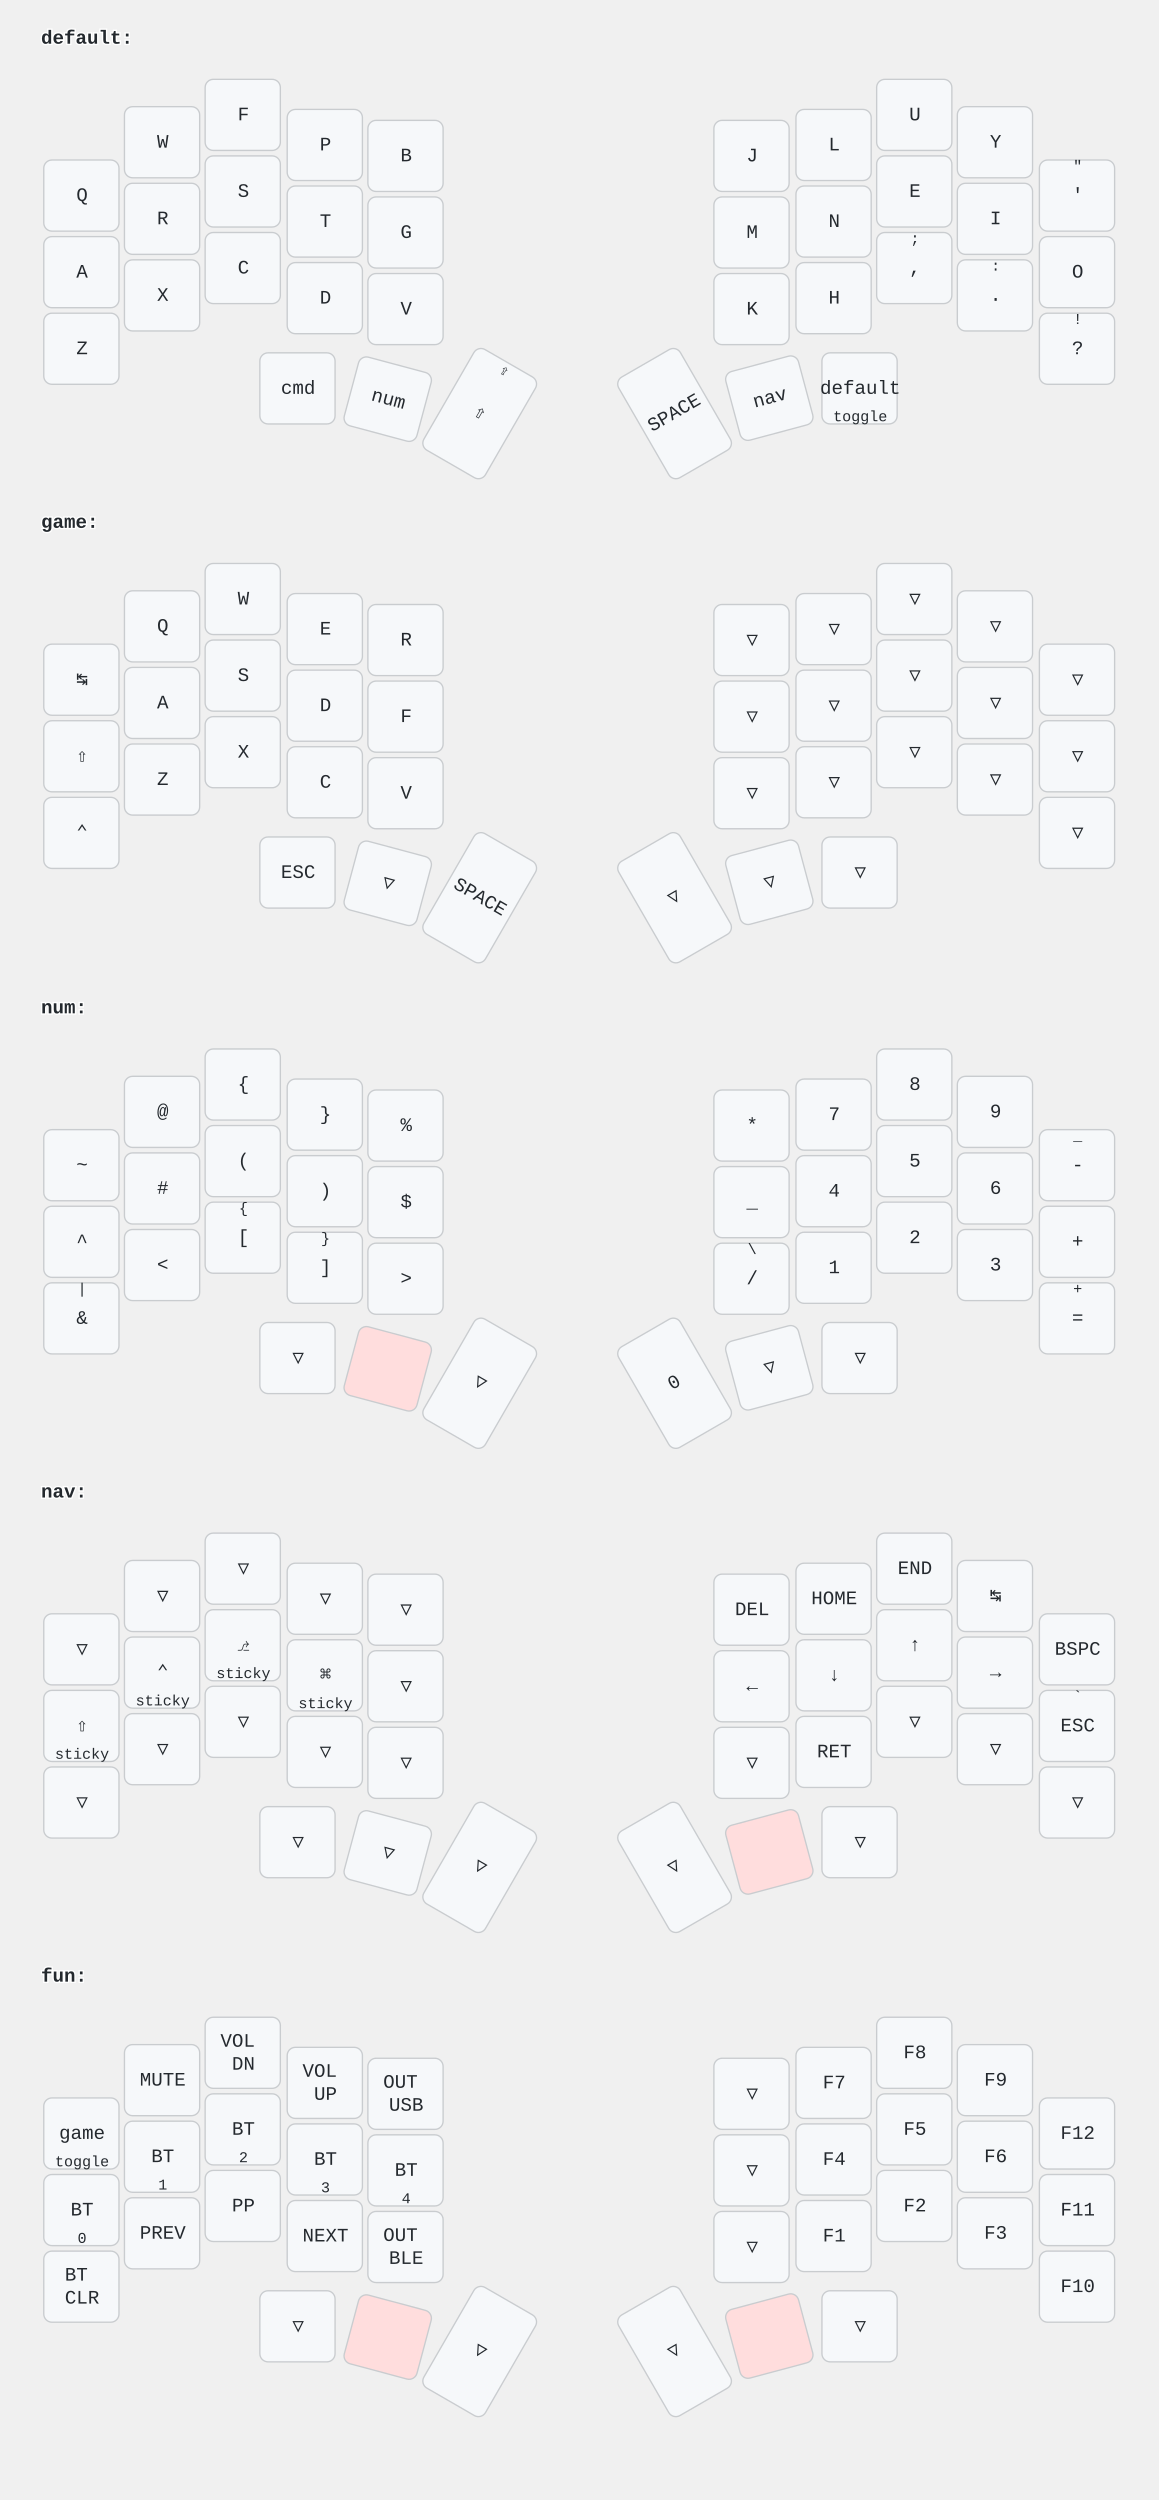
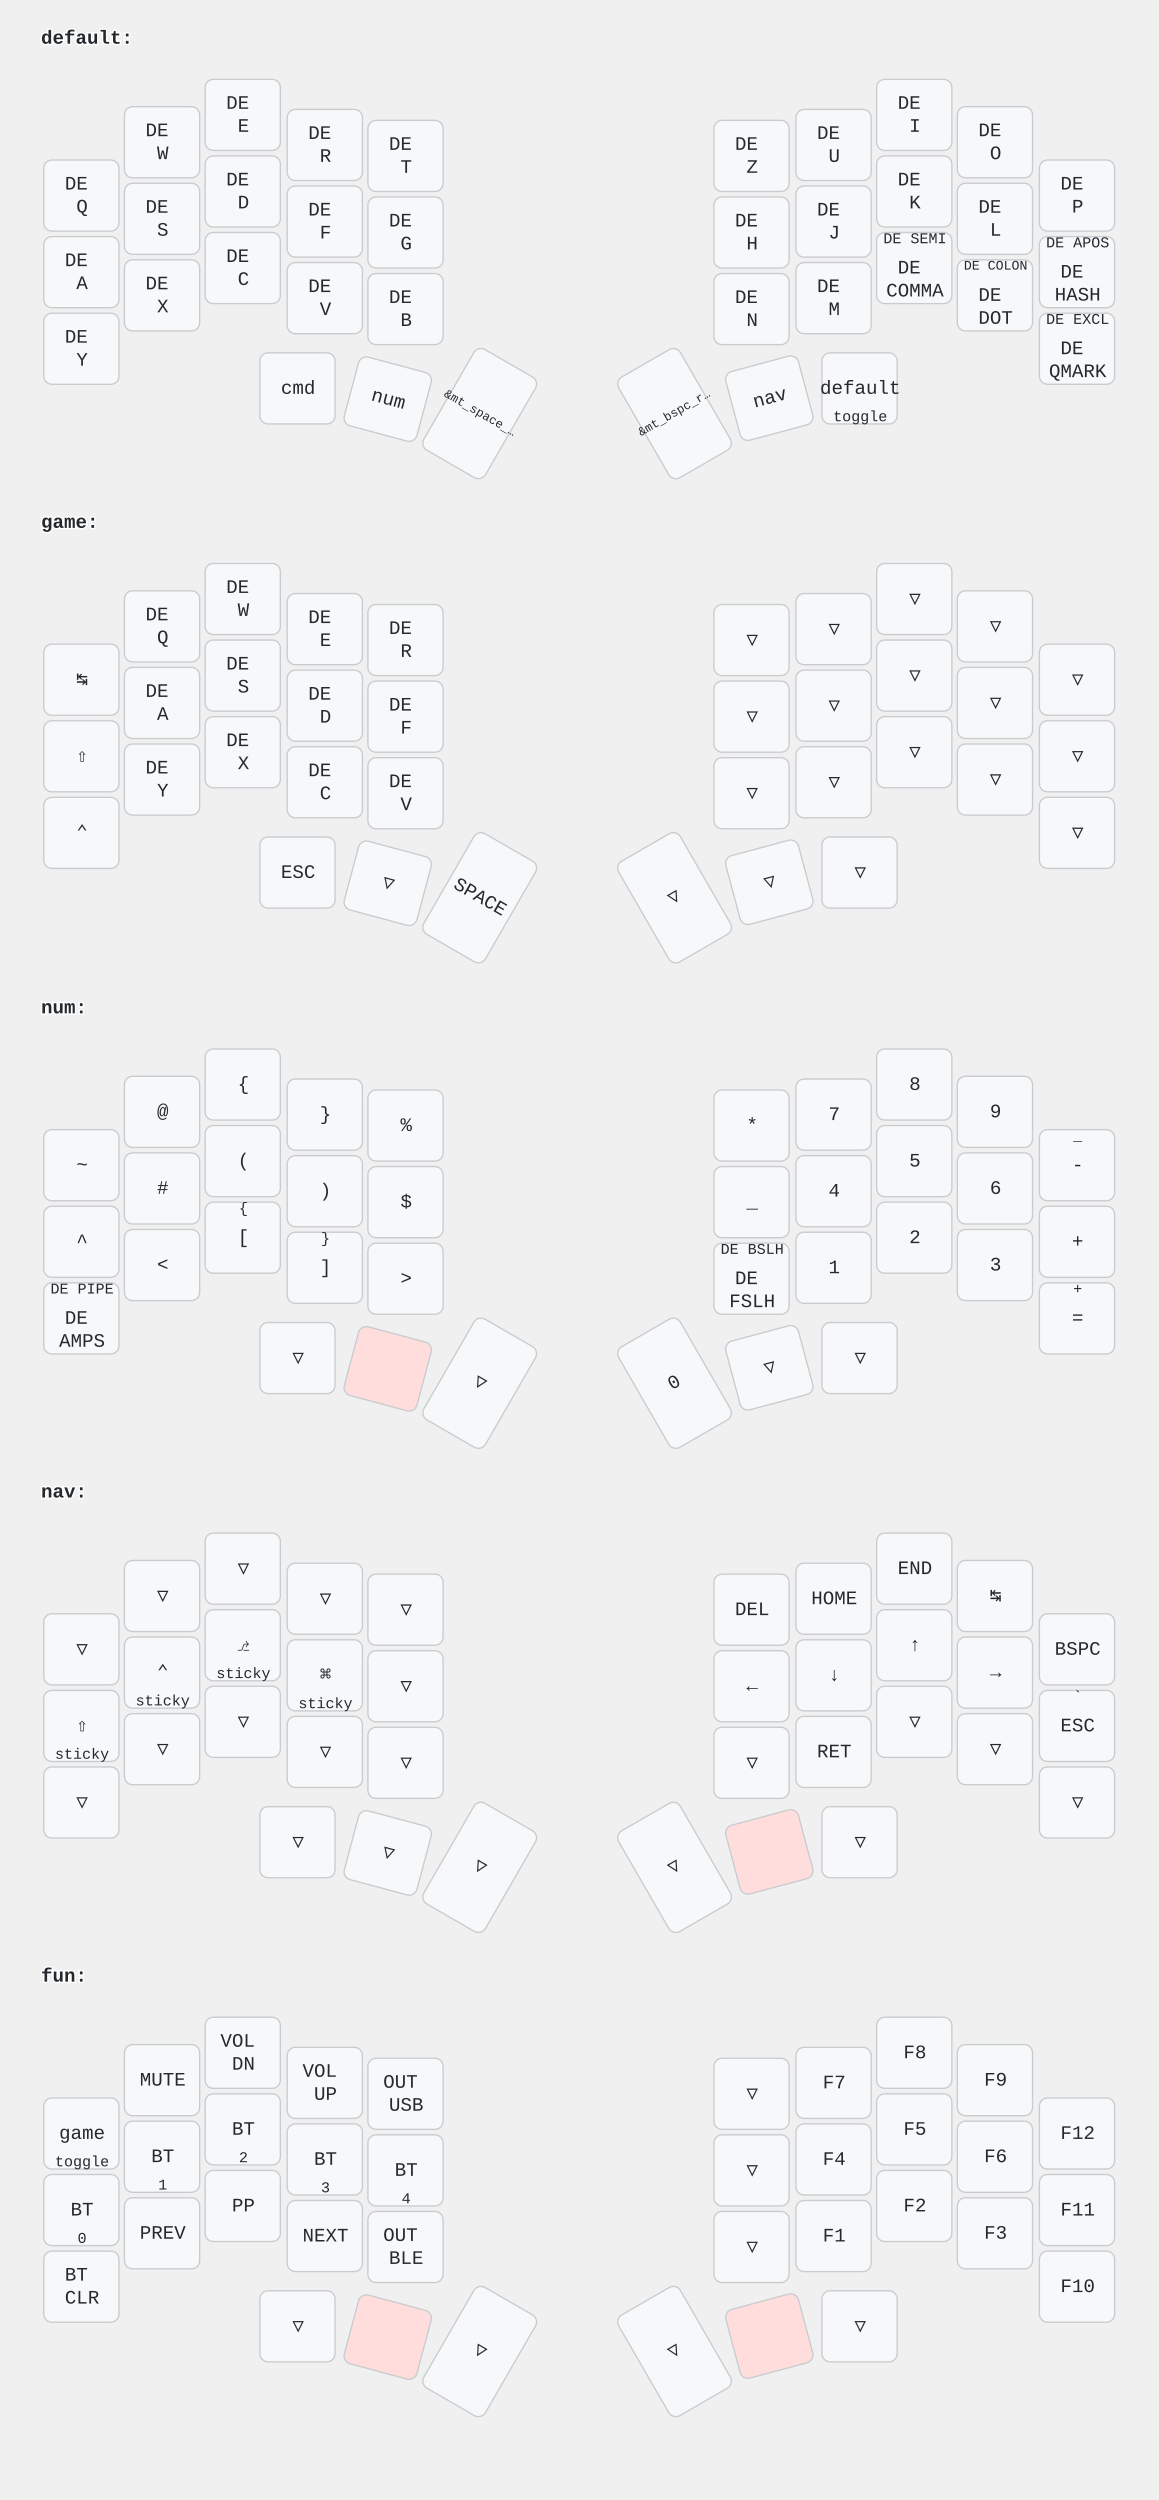
<svg xmlns="http://www.w3.org/2000/svg" width="847" height="1828" viewBox="0 0 847 1828" class="keymap">
  <style>/* font and background color specifications */
svg {
    font-family: SFMono-Regular,Consolas,Liberation Mono,Menlo,monospace;
    font-size: 14px;
    font-kerning: normal;
    text-rendering: optimizeLegibility;
    fill: #24292e;
}

/* default key styling */
rect {
    fill: #f6f8fa;
    stroke: #c9cccf;
    stroke-width: 1;
}

/* color accent for combo boxes */
rect.combo {
    fill: #cdf;
}

/* color accent for held keys */
rect.held, rect.combo.held {
    fill: #fdd;
}

/* color accent for ghost (optional) keys */
rect.ghost, rect.combo.ghost {
    fill: #ddd;
}

text {
    text-anchor: middle;
    dominant-baseline: middle;
}

/* styling for layer labels */
text.label {
    font-weight: bold;
    text-anchor: start;
    stroke: white;
    stroke-width: 2;
    paint-order: stroke;
}

/* styling for combo tap, and key hold/shifted label text */
text.combo, text.hold, text.shifted {
    font-size: 11px;
}

text.hold {
    text-anchor: middle;
    dominant-baseline: auto;
}

text.shifted {
    text-anchor: middle;
    dominant-baseline: hanging;
}

/* styling for hold/shifted label text in combo box */
text.combo.hold, text.combo.shifted {
    font-size: 8px;
}

/* styling for combo dendrons */
path {
    stroke-width: 1;
    stroke: gray;
    fill: none;
}
</style>
  <g transform="translate(30, 0)" class="layer-default">
    <text x="0" y="28" class="label" id="default">default:</text>
    <g transform="translate(0, 56)">
      <g transform="translate(30, 87)" class="key keypos-0">
        <rect rx="6" ry="6" x="-28" y="-26" width="55" height="52" class="key" />
-         <text x="0" y="0" class="key tap">Q</text>
+         <text x="0" y="0" class="key tap">
+           <tspan x="0" dy="-0.6em">DE</tspan>
+           <tspan x="0" dy="1.2em">Q</tspan>
+         </text>
      </g>
      <g transform="translate(89, 48)" class="key keypos-1">
        <rect rx="6" ry="6" x="-28" y="-26" width="55" height="52" class="key" />
-         <text x="0" y="0" class="key tap">W</text>
+         <text x="0" y="0" class="key tap">
+           <tspan x="0" dy="-0.6em">DE</tspan>
+           <tspan x="0" dy="1.2em">W</tspan>
+         </text>
      </g>
      <g transform="translate(148, 28)" class="key keypos-2">
        <rect rx="6" ry="6" x="-28" y="-26" width="55" height="52" class="key" />
-         <text x="0" y="0" class="key tap">F</text>
+         <text x="0" y="0" class="key tap">
+           <tspan x="0" dy="-0.6em">DE</tspan>
+           <tspan x="0" dy="1.2em">E</tspan>
+         </text>
      </g>
      <g transform="translate(208, 50)" class="key keypos-3">
        <rect rx="6" ry="6" x="-28" y="-26" width="55" height="52" class="key" />
-         <text x="0" y="0" class="key tap">P</text>
+         <text x="0" y="0" class="key tap">
+           <tspan x="0" dy="-0.6em">DE</tspan>
+           <tspan x="0" dy="1.2em">R</tspan>
+         </text>
      </g>
      <g transform="translate(267, 58)" class="key keypos-4">
        <rect rx="6" ry="6" x="-28" y="-26" width="55" height="52" class="key" />
-         <text x="0" y="0" class="key tap">B</text>
+         <text x="0" y="0" class="key tap">
+           <tspan x="0" dy="-0.6em">DE</tspan>
+           <tspan x="0" dy="1.2em">T</tspan>
+         </text>
      </g>
      <g transform="translate(520, 58)" class="key keypos-5">
        <rect rx="6" ry="6" x="-28" y="-26" width="55" height="52" class="key" />
-         <text x="0" y="0" class="key tap">J</text>
+         <text x="0" y="0" class="key tap">
+           <tspan x="0" dy="-0.6em">DE</tspan>
+           <tspan x="0" dy="1.2em">Z</tspan>
+         </text>
      </g>
      <g transform="translate(580, 50)" class="key keypos-6">
        <rect rx="6" ry="6" x="-28" y="-26" width="55" height="52" class="key" />
-         <text x="0" y="0" class="key tap">L</text>
+         <text x="0" y="0" class="key tap">
+           <tspan x="0" dy="-0.6em">DE</tspan>
+           <tspan x="0" dy="1.2em">U</tspan>
+         </text>
      </g>
      <g transform="translate(639, 28)" class="key keypos-7">
        <rect rx="6" ry="6" x="-28" y="-26" width="55" height="52" class="key" />
-         <text x="0" y="0" class="key tap">U</text>
+         <text x="0" y="0" class="key tap">
+           <tspan x="0" dy="-0.6em">DE</tspan>
+           <tspan x="0" dy="1.2em">I</tspan>
+         </text>
      </g>
      <g transform="translate(698, 48)" class="key keypos-8">
        <rect rx="6" ry="6" x="-28" y="-26" width="55" height="52" class="key" />
-         <text x="0" y="0" class="key tap">Y</text>
+         <text x="0" y="0" class="key tap">
+           <tspan x="0" dy="-0.6em">DE</tspan>
+           <tspan x="0" dy="1.2em">O</tspan>
+         </text>
      </g>
      <g transform="translate(758, 87)" class="key keypos-9">
        <rect rx="6" ry="6" x="-28" y="-26" width="55" height="52" class="key" />
-         <text x="0" y="0" class="key tap">'</text>
-         <text x="0" y="-24" class="key shifted">"</text>
+         <text x="0" y="0" class="key tap">
+           <tspan x="0" dy="-0.6em">DE</tspan>
+           <tspan x="0" dy="1.2em">P</tspan>
+         </text>
      </g>
      <g transform="translate(30, 143)" class="key keypos-10">
        <rect rx="6" ry="6" x="-28" y="-26" width="55" height="52" class="key" />
-         <text x="0" y="0" class="key tap">A</text>
+         <text x="0" y="0" class="key tap">
+           <tspan x="0" dy="-0.6em">DE</tspan>
+           <tspan x="0" dy="1.2em">A</tspan>
+         </text>
      </g>
      <g transform="translate(89, 104)" class="key keypos-11">
        <rect rx="6" ry="6" x="-28" y="-26" width="55" height="52" class="key" />
-         <text x="0" y="0" class="key tap">R</text>
+         <text x="0" y="0" class="key tap">
+           <tspan x="0" dy="-0.6em">DE</tspan>
+           <tspan x="0" dy="1.2em">S</tspan>
+         </text>
      </g>
      <g transform="translate(148, 84)" class="key keypos-12">
        <rect rx="6" ry="6" x="-28" y="-26" width="55" height="52" class="key" />
-         <text x="0" y="0" class="key tap">S</text>
+         <text x="0" y="0" class="key tap">
+           <tspan x="0" dy="-0.6em">DE</tspan>
+           <tspan x="0" dy="1.2em">D</tspan>
+         </text>
      </g>
      <g transform="translate(208, 106)" class="key keypos-13">
        <rect rx="6" ry="6" x="-28" y="-26" width="55" height="52" class="key" />
-         <text x="0" y="0" class="key tap">T</text>
+         <text x="0" y="0" class="key tap">
+           <tspan x="0" dy="-0.6em">DE</tspan>
+           <tspan x="0" dy="1.2em">F</tspan>
+         </text>
      </g>
      <g transform="translate(267, 114)" class="key keypos-14">
        <rect rx="6" ry="6" x="-28" y="-26" width="55" height="52" class="key" />
-         <text x="0" y="0" class="key tap">G</text>
+         <text x="0" y="0" class="key tap">
+           <tspan x="0" dy="-0.6em">DE</tspan>
+           <tspan x="0" dy="1.2em">G</tspan>
+         </text>
      </g>
      <g transform="translate(520, 114)" class="key keypos-15">
        <rect rx="6" ry="6" x="-28" y="-26" width="55" height="52" class="key" />
-         <text x="0" y="0" class="key tap">M</text>
+         <text x="0" y="0" class="key tap">
+           <tspan x="0" dy="-0.6em">DE</tspan>
+           <tspan x="0" dy="1.2em">H</tspan>
+         </text>
      </g>
      <g transform="translate(580, 106)" class="key keypos-16">
        <rect rx="6" ry="6" x="-28" y="-26" width="55" height="52" class="key" />
-         <text x="0" y="0" class="key tap">N</text>
+         <text x="0" y="0" class="key tap">
+           <tspan x="0" dy="-0.6em">DE</tspan>
+           <tspan x="0" dy="1.2em">J</tspan>
+         </text>
      </g>
      <g transform="translate(639, 84)" class="key keypos-17">
        <rect rx="6" ry="6" x="-28" y="-26" width="55" height="52" class="key" />
-         <text x="0" y="0" class="key tap">E</text>
+         <text x="0" y="0" class="key tap">
+           <tspan x="0" dy="-0.6em">DE</tspan>
+           <tspan x="0" dy="1.2em">K</tspan>
+         </text>
      </g>
      <g transform="translate(698, 104)" class="key keypos-18">
        <rect rx="6" ry="6" x="-28" y="-26" width="55" height="52" class="key" />
-         <text x="0" y="0" class="key tap">I</text>
+         <text x="0" y="0" class="key tap">
+           <tspan x="0" dy="-0.6em">DE</tspan>
+           <tspan x="0" dy="1.2em">L</tspan>
+         </text>
      </g>
      <g transform="translate(758, 143)" class="key keypos-19">
        <rect rx="6" ry="6" x="-28" y="-26" width="55" height="52" class="key" />
-         <text x="0" y="0" class="key tap">O</text>
+         <text x="0" y="0" class="key tap">
+           <tspan x="0" dy="-0.0em">DE</tspan>
+           <tspan x="0" dy="1.2em">HASH</tspan>
+         </text>
+         <text x="0" y="-24" class="key shifted">DE APOS</text>
      </g>
      <g transform="translate(30, 199)" class="key keypos-20">
        <rect rx="6" ry="6" x="-28" y="-26" width="55" height="52" class="key" />
-         <text x="0" y="0" class="key tap">Z</text>
+         <text x="0" y="0" class="key tap">
+           <tspan x="0" dy="-0.6em">DE</tspan>
+           <tspan x="0" dy="1.2em">Y</tspan>
+         </text>
      </g>
      <g transform="translate(89, 160)" class="key keypos-21">
        <rect rx="6" ry="6" x="-28" y="-26" width="55" height="52" class="key" />
-         <text x="0" y="0" class="key tap">X</text>
+         <text x="0" y="0" class="key tap">
+           <tspan x="0" dy="-0.6em">DE</tspan>
+           <tspan x="0" dy="1.2em">X</tspan>
+         </text>
      </g>
      <g transform="translate(148, 140)" class="key keypos-22">
        <rect rx="6" ry="6" x="-28" y="-26" width="55" height="52" class="key" />
-         <text x="0" y="0" class="key tap">C</text>
+         <text x="0" y="0" class="key tap">
+           <tspan x="0" dy="-0.6em">DE</tspan>
+           <tspan x="0" dy="1.2em">C</tspan>
+         </text>
      </g>
      <g transform="translate(208, 162)" class="key keypos-23">
        <rect rx="6" ry="6" x="-28" y="-26" width="55" height="52" class="key" />
-         <text x="0" y="0" class="key tap">D</text>
+         <text x="0" y="0" class="key tap">
+           <tspan x="0" dy="-0.6em">DE</tspan>
+           <tspan x="0" dy="1.2em">V</tspan>
+         </text>
      </g>
      <g transform="translate(267, 170)" class="key keypos-24">
        <rect rx="6" ry="6" x="-28" y="-26" width="55" height="52" class="key" />
-         <text x="0" y="0" class="key tap">V</text>
+         <text x="0" y="0" class="key tap">
+           <tspan x="0" dy="-0.6em">DE</tspan>
+           <tspan x="0" dy="1.2em">B</tspan>
+         </text>
      </g>
      <g transform="translate(520, 170)" class="key keypos-25">
        <rect rx="6" ry="6" x="-28" y="-26" width="55" height="52" class="key" />
-         <text x="0" y="0" class="key tap">K</text>
+         <text x="0" y="0" class="key tap">
+           <tspan x="0" dy="-0.6em">DE</tspan>
+           <tspan x="0" dy="1.2em">N</tspan>
+         </text>
      </g>
      <g transform="translate(580, 162)" class="key keypos-26">
        <rect rx="6" ry="6" x="-28" y="-26" width="55" height="52" class="key" />
-         <text x="0" y="0" class="key tap">H</text>
+         <text x="0" y="0" class="key tap">
+           <tspan x="0" dy="-0.6em">DE</tspan>
+           <tspan x="0" dy="1.2em">M</tspan>
+         </text>
      </g>
      <g transform="translate(639, 140)" class="key keypos-27">
        <rect rx="6" ry="6" x="-28" y="-26" width="55" height="52" class="key" />
-         <text x="0" y="0" class="key tap">,</text>
-         <text x="0" y="-24" class="key shifted">;</text>
+         <text x="0" y="0" class="key tap">
+           <tspan x="0" dy="-0.0em">DE</tspan>
+           <tspan x="0" dy="1.2em">COMMA</tspan>
+         </text>
+         <text x="0" y="-24" class="key shifted">DE SEMI</text>
      </g>
      <g transform="translate(698, 160)" class="key keypos-28">
        <rect rx="6" ry="6" x="-28" y="-26" width="55" height="52" class="key" />
-         <text x="0" y="0" class="key tap">.</text>
-         <text x="0" y="-24" class="key shifted">:</text>
+         <text x="0" y="0" class="key tap">
+           <tspan x="0" dy="-0.0em">DE</tspan>
+           <tspan x="0" dy="1.2em">DOT</tspan>
+         </text>
+         <text x="0" y="-24" class="key shifted">
+           <tspan style="font-size: 88%">DE COLON</tspan>
+         </text>
      </g>
      <g transform="translate(758, 199)" class="key keypos-29">
        <rect rx="6" ry="6" x="-28" y="-26" width="55" height="52" class="key" />
-         <text x="0" y="0" class="key tap">?</text>
-         <text x="0" y="-24" class="key shifted">!</text>
+         <text x="0" y="0" class="key tap">
+           <tspan x="0" dy="-0.0em">DE</tspan>
+           <tspan x="0" dy="1.2em">QMARK</tspan>
+         </text>
+         <text x="0" y="-24" class="key shifted">DE EXCL</text>
      </g>
      <g transform="translate(188, 228)" class="key keypos-30">
        <rect rx="6" ry="6" x="-28" y="-26" width="55" height="52" class="key" />
        <text x="0" y="0" class="key tap">cmd</text>
      </g>
      <g transform="translate(254, 236) rotate(15.0)" class="key keypos-31">
        <rect rx="6" ry="6" x="-28" y="-26" width="55" height="52" class="key" />
        <a href="#num">
          <text x="0" y="0" class="key tap layer-activator">num</text>
        </a>
      </g>
      <g transform="translate(321, 246) rotate(30.0)" class="key keypos-32">
        <rect rx="6" ry="6" x="-26" y="-42" width="52" height="85" class="key" />
-         <text x="0" y="0" class="key tap">⇧</text>
-         <text x="0" y="-40" class="key shifted">⇪</text>
+         <text x="0" y="0" class="key tap">
+           <tspan style="font-size: 64%">&amp;mt_space_…</tspan>
+         </text>
      </g>
      <g transform="translate(463, 246) rotate(-30.0)" class="key keypos-33">
        <rect rx="6" ry="6" x="-26" y="-42" width="52" height="85" class="key" />
-         <text x="0" y="0" class="key tap">SPACE</text>
+         <text x="0" y="0" class="key tap">
+           <tspan style="font-size: 64%">&amp;mt_bspc_r…</tspan>
+         </text>
      </g>
      <g transform="translate(533, 235) rotate(-15.0)" class="key keypos-34">
        <rect rx="6" ry="6" x="-28" y="-26" width="55" height="52" class="key" />
        <a href="#nav">
          <text x="0" y="0" class="key tap layer-activator">nav</text>
        </a>
      </g>
      <g transform="translate(599, 228)" class="key keypos-35">
        <rect rx="6" ry="6" x="-28" y="-26" width="55" height="52" class="key" />
        <a href="#default">
          <text x="0" y="0" class="key tap layer-activator">default</text>
        </a>
        <text x="0" y="24" class="key hold">toggle</text>
      </g>
    </g>
  </g>
  <g transform="translate(30, 354)" class="layer-game">
    <text x="0" y="28" class="label" id="game">game:</text>
    <g transform="translate(0, 56)">
      <g transform="translate(30, 87)" class="key keypos-0">
        <rect rx="6" ry="6" x="-28" y="-26" width="55" height="52" class="key" />
        <text x="0" y="0" class="key tap">↹</text>
      </g>
      <g transform="translate(89, 48)" class="key keypos-1">
        <rect rx="6" ry="6" x="-28" y="-26" width="55" height="52" class="key" />
-         <text x="0" y="0" class="key tap">Q</text>
+         <text x="0" y="0" class="key tap">
+           <tspan x="0" dy="-0.6em">DE</tspan>
+           <tspan x="0" dy="1.2em">Q</tspan>
+         </text>
      </g>
      <g transform="translate(148, 28)" class="key keypos-2">
        <rect rx="6" ry="6" x="-28" y="-26" width="55" height="52" class="key" />
-         <text x="0" y="0" class="key tap">W</text>
+         <text x="0" y="0" class="key tap">
+           <tspan x="0" dy="-0.6em">DE</tspan>
+           <tspan x="0" dy="1.2em">W</tspan>
+         </text>
      </g>
      <g transform="translate(208, 50)" class="key keypos-3">
        <rect rx="6" ry="6" x="-28" y="-26" width="55" height="52" class="key" />
-         <text x="0" y="0" class="key tap">E</text>
+         <text x="0" y="0" class="key tap">
+           <tspan x="0" dy="-0.6em">DE</tspan>
+           <tspan x="0" dy="1.2em">E</tspan>
+         </text>
      </g>
      <g transform="translate(267, 58)" class="key keypos-4">
        <rect rx="6" ry="6" x="-28" y="-26" width="55" height="52" class="key" />
-         <text x="0" y="0" class="key tap">R</text>
+         <text x="0" y="0" class="key tap">
+           <tspan x="0" dy="-0.6em">DE</tspan>
+           <tspan x="0" dy="1.2em">R</tspan>
+         </text>
      </g>
      <g transform="translate(520, 58)" class="key trans keypos-5">
        <rect rx="6" ry="6" x="-28" y="-26" width="55" height="52" class="key trans" />
        <text x="0" y="0" class="key trans tap">▽</text>
      </g>
      <g transform="translate(580, 50)" class="key trans keypos-6">
        <rect rx="6" ry="6" x="-28" y="-26" width="55" height="52" class="key trans" />
        <text x="0" y="0" class="key trans tap">▽</text>
      </g>
      <g transform="translate(639, 28)" class="key trans keypos-7">
        <rect rx="6" ry="6" x="-28" y="-26" width="55" height="52" class="key trans" />
        <text x="0" y="0" class="key trans tap">▽</text>
      </g>
      <g transform="translate(698, 48)" class="key trans keypos-8">
        <rect rx="6" ry="6" x="-28" y="-26" width="55" height="52" class="key trans" />
        <text x="0" y="0" class="key trans tap">▽</text>
      </g>
      <g transform="translate(758, 87)" class="key trans keypos-9">
        <rect rx="6" ry="6" x="-28" y="-26" width="55" height="52" class="key trans" />
        <text x="0" y="0" class="key trans tap">▽</text>
      </g>
      <g transform="translate(30, 143)" class="key keypos-10">
        <rect rx="6" ry="6" x="-28" y="-26" width="55" height="52" class="key" />
        <text x="0" y="0" class="key tap">⇧</text>
      </g>
      <g transform="translate(89, 104)" class="key keypos-11">
        <rect rx="6" ry="6" x="-28" y="-26" width="55" height="52" class="key" />
-         <text x="0" y="0" class="key tap">A</text>
+         <text x="0" y="0" class="key tap">
+           <tspan x="0" dy="-0.6em">DE</tspan>
+           <tspan x="0" dy="1.2em">A</tspan>
+         </text>
      </g>
      <g transform="translate(148, 84)" class="key keypos-12">
        <rect rx="6" ry="6" x="-28" y="-26" width="55" height="52" class="key" />
-         <text x="0" y="0" class="key tap">S</text>
+         <text x="0" y="0" class="key tap">
+           <tspan x="0" dy="-0.6em">DE</tspan>
+           <tspan x="0" dy="1.2em">S</tspan>
+         </text>
      </g>
      <g transform="translate(208, 106)" class="key keypos-13">
        <rect rx="6" ry="6" x="-28" y="-26" width="55" height="52" class="key" />
-         <text x="0" y="0" class="key tap">D</text>
+         <text x="0" y="0" class="key tap">
+           <tspan x="0" dy="-0.6em">DE</tspan>
+           <tspan x="0" dy="1.2em">D</tspan>
+         </text>
      </g>
      <g transform="translate(267, 114)" class="key keypos-14">
        <rect rx="6" ry="6" x="-28" y="-26" width="55" height="52" class="key" />
-         <text x="0" y="0" class="key tap">F</text>
+         <text x="0" y="0" class="key tap">
+           <tspan x="0" dy="-0.6em">DE</tspan>
+           <tspan x="0" dy="1.2em">F</tspan>
+         </text>
      </g>
      <g transform="translate(520, 114)" class="key trans keypos-15">
        <rect rx="6" ry="6" x="-28" y="-26" width="55" height="52" class="key trans" />
        <text x="0" y="0" class="key trans tap">▽</text>
      </g>
      <g transform="translate(580, 106)" class="key trans keypos-16">
        <rect rx="6" ry="6" x="-28" y="-26" width="55" height="52" class="key trans" />
        <text x="0" y="0" class="key trans tap">▽</text>
      </g>
      <g transform="translate(639, 84)" class="key trans keypos-17">
        <rect rx="6" ry="6" x="-28" y="-26" width="55" height="52" class="key trans" />
        <text x="0" y="0" class="key trans tap">▽</text>
      </g>
      <g transform="translate(698, 104)" class="key trans keypos-18">
        <rect rx="6" ry="6" x="-28" y="-26" width="55" height="52" class="key trans" />
        <text x="0" y="0" class="key trans tap">▽</text>
      </g>
      <g transform="translate(758, 143)" class="key trans keypos-19">
        <rect rx="6" ry="6" x="-28" y="-26" width="55" height="52" class="key trans" />
        <text x="0" y="0" class="key trans tap">▽</text>
      </g>
      <g transform="translate(30, 199)" class="key keypos-20">
        <rect rx="6" ry="6" x="-28" y="-26" width="55" height="52" class="key" />
        <text x="0" y="0" class="key tap">⌃</text>
      </g>
      <g transform="translate(89, 160)" class="key keypos-21">
        <rect rx="6" ry="6" x="-28" y="-26" width="55" height="52" class="key" />
-         <text x="0" y="0" class="key tap">Z</text>
+         <text x="0" y="0" class="key tap">
+           <tspan x="0" dy="-0.6em">DE</tspan>
+           <tspan x="0" dy="1.2em">Y</tspan>
+         </text>
      </g>
      <g transform="translate(148, 140)" class="key keypos-22">
        <rect rx="6" ry="6" x="-28" y="-26" width="55" height="52" class="key" />
-         <text x="0" y="0" class="key tap">X</text>
+         <text x="0" y="0" class="key tap">
+           <tspan x="0" dy="-0.6em">DE</tspan>
+           <tspan x="0" dy="1.2em">X</tspan>
+         </text>
      </g>
      <g transform="translate(208, 162)" class="key keypos-23">
        <rect rx="6" ry="6" x="-28" y="-26" width="55" height="52" class="key" />
-         <text x="0" y="0" class="key tap">C</text>
+         <text x="0" y="0" class="key tap">
+           <tspan x="0" dy="-0.6em">DE</tspan>
+           <tspan x="0" dy="1.2em">C</tspan>
+         </text>
      </g>
      <g transform="translate(267, 170)" class="key keypos-24">
        <rect rx="6" ry="6" x="-28" y="-26" width="55" height="52" class="key" />
-         <text x="0" y="0" class="key tap">V</text>
+         <text x="0" y="0" class="key tap">
+           <tspan x="0" dy="-0.6em">DE</tspan>
+           <tspan x="0" dy="1.2em">V</tspan>
+         </text>
      </g>
      <g transform="translate(520, 170)" class="key trans keypos-25">
        <rect rx="6" ry="6" x="-28" y="-26" width="55" height="52" class="key trans" />
        <text x="0" y="0" class="key trans tap">▽</text>
      </g>
      <g transform="translate(580, 162)" class="key trans keypos-26">
        <rect rx="6" ry="6" x="-28" y="-26" width="55" height="52" class="key trans" />
        <text x="0" y="0" class="key trans tap">▽</text>
      </g>
      <g transform="translate(639, 140)" class="key trans keypos-27">
        <rect rx="6" ry="6" x="-28" y="-26" width="55" height="52" class="key trans" />
        <text x="0" y="0" class="key trans tap">▽</text>
      </g>
      <g transform="translate(698, 160)" class="key trans keypos-28">
        <rect rx="6" ry="6" x="-28" y="-26" width="55" height="52" class="key trans" />
        <text x="0" y="0" class="key trans tap">▽</text>
      </g>
      <g transform="translate(758, 199)" class="key trans keypos-29">
        <rect rx="6" ry="6" x="-28" y="-26" width="55" height="52" class="key trans" />
        <text x="0" y="0" class="key trans tap">▽</text>
      </g>
      <g transform="translate(188, 228)" class="key keypos-30">
        <rect rx="6" ry="6" x="-28" y="-26" width="55" height="52" class="key" />
        <text x="0" y="0" class="key tap">ESC</text>
      </g>
      <g transform="translate(254, 236) rotate(15.0)" class="key trans keypos-31">
        <rect rx="6" ry="6" x="-28" y="-26" width="55" height="52" class="key trans" />
        <text x="0" y="0" class="key trans tap">▽</text>
      </g>
      <g transform="translate(321, 246) rotate(30.0)" class="key keypos-32">
        <rect rx="6" ry="6" x="-26" y="-42" width="52" height="85" class="key" />
        <text x="0" y="0" class="key tap">SPACE</text>
      </g>
      <g transform="translate(463, 246) rotate(-30.0)" class="key trans keypos-33">
        <rect rx="6" ry="6" x="-26" y="-42" width="52" height="85" class="key trans" />
        <text x="0" y="0" class="key trans tap">▽</text>
      </g>
      <g transform="translate(533, 235) rotate(-15.0)" class="key trans keypos-34">
        <rect rx="6" ry="6" x="-28" y="-26" width="55" height="52" class="key trans" />
        <text x="0" y="0" class="key trans tap">▽</text>
      </g>
      <g transform="translate(599, 228)" class="key trans keypos-35">
        <rect rx="6" ry="6" x="-28" y="-26" width="55" height="52" class="key trans" />
        <text x="0" y="0" class="key trans tap">▽</text>
      </g>
    </g>
  </g>
  <g transform="translate(30, 709)" class="layer-num">
    <text x="0" y="28" class="label" id="num">num:</text>
    <g transform="translate(0, 56)">
      <g transform="translate(30, 87)" class="key keypos-0">
        <rect rx="6" ry="6" x="-28" y="-26" width="55" height="52" class="key" />
        <text x="0" y="0" class="key tap">~</text>
      </g>
      <g transform="translate(89, 48)" class="key keypos-1">
        <rect rx="6" ry="6" x="-28" y="-26" width="55" height="52" class="key" />
        <text x="0" y="0" class="key tap">@</text>
      </g>
      <g transform="translate(148, 28)" class="key keypos-2">
        <rect rx="6" ry="6" x="-28" y="-26" width="55" height="52" class="key" />
        <text x="0" y="0" class="key tap">{</text>
      </g>
      <g transform="translate(208, 50)" class="key keypos-3">
        <rect rx="6" ry="6" x="-28" y="-26" width="55" height="52" class="key" />
        <text x="0" y="0" class="key tap">}</text>
      </g>
      <g transform="translate(267, 58)" class="key keypos-4">
        <rect rx="6" ry="6" x="-28" y="-26" width="55" height="52" class="key" />
        <text x="0" y="0" class="key tap">%</text>
      </g>
      <g transform="translate(520, 58)" class="key keypos-5">
        <rect rx="6" ry="6" x="-28" y="-26" width="55" height="52" class="key" />
        <text x="0" y="0" class="key tap">*</text>
      </g>
      <g transform="translate(580, 50)" class="key keypos-6">
        <rect rx="6" ry="6" x="-28" y="-26" width="55" height="52" class="key" />
        <text x="0" y="0" class="key tap">7</text>
      </g>
      <g transform="translate(639, 28)" class="key keypos-7">
        <rect rx="6" ry="6" x="-28" y="-26" width="55" height="52" class="key" />
        <text x="0" y="0" class="key tap">8</text>
      </g>
      <g transform="translate(698, 48)" class="key keypos-8">
        <rect rx="6" ry="6" x="-28" y="-26" width="55" height="52" class="key" />
        <text x="0" y="0" class="key tap">9</text>
      </g>
      <g transform="translate(758, 87)" class="key keypos-9">
        <rect rx="6" ry="6" x="-28" y="-26" width="55" height="52" class="key" />
        <text x="0" y="0" class="key tap">-</text>
        <text x="0" y="-24" class="key shifted">_</text>
      </g>
      <g transform="translate(30, 143)" class="key keypos-10">
        <rect rx="6" ry="6" x="-28" y="-26" width="55" height="52" class="key" />
        <text x="0" y="0" class="key tap">^</text>
      </g>
      <g transform="translate(89, 104)" class="key keypos-11">
        <rect rx="6" ry="6" x="-28" y="-26" width="55" height="52" class="key" />
        <text x="0" y="0" class="key tap">#</text>
      </g>
      <g transform="translate(148, 84)" class="key keypos-12">
        <rect rx="6" ry="6" x="-28" y="-26" width="55" height="52" class="key" />
        <text x="0" y="0" class="key tap">(</text>
      </g>
      <g transform="translate(208, 106)" class="key keypos-13">
        <rect rx="6" ry="6" x="-28" y="-26" width="55" height="52" class="key" />
        <text x="0" y="0" class="key tap">)</text>
      </g>
      <g transform="translate(267, 114)" class="key keypos-14">
        <rect rx="6" ry="6" x="-28" y="-26" width="55" height="52" class="key" />
        <text x="0" y="0" class="key tap">$</text>
      </g>
      <g transform="translate(520, 114)" class="key keypos-15">
        <rect rx="6" ry="6" x="-28" y="-26" width="55" height="52" class="key" />
        <text x="0" y="0" class="key tap">_</text>
      </g>
      <g transform="translate(580, 106)" class="key keypos-16">
        <rect rx="6" ry="6" x="-28" y="-26" width="55" height="52" class="key" />
        <text x="0" y="0" class="key tap">4</text>
      </g>
      <g transform="translate(639, 84)" class="key keypos-17">
        <rect rx="6" ry="6" x="-28" y="-26" width="55" height="52" class="key" />
        <text x="0" y="0" class="key tap">5</text>
      </g>
      <g transform="translate(698, 104)" class="key keypos-18">
        <rect rx="6" ry="6" x="-28" y="-26" width="55" height="52" class="key" />
        <text x="0" y="0" class="key tap">6</text>
      </g>
      <g transform="translate(758, 143)" class="key keypos-19">
        <rect rx="6" ry="6" x="-28" y="-26" width="55" height="52" class="key" />
        <text x="0" y="0" class="key tap">+</text>
      </g>
      <g transform="translate(30, 199)" class="key keypos-20">
        <rect rx="6" ry="6" x="-28" y="-26" width="55" height="52" class="key" />
-         <text x="0" y="0" class="key tap">&amp;</text>
-         <text x="0" y="-24" class="key shifted">|</text>
+         <text x="0" y="0" class="key tap">
+           <tspan x="0" dy="-0.0em">DE</tspan>
+           <tspan x="0" dy="1.2em">AMPS</tspan>
+         </text>
+         <text x="0" y="-24" class="key shifted">DE PIPE</text>
      </g>
      <g transform="translate(89, 160)" class="key keypos-21">
        <rect rx="6" ry="6" x="-28" y="-26" width="55" height="52" class="key" />
        <text x="0" y="0" class="key tap">&lt;</text>
      </g>
      <g transform="translate(148, 140)" class="key keypos-22">
        <rect rx="6" ry="6" x="-28" y="-26" width="55" height="52" class="key" />
        <text x="0" y="0" class="key tap">[</text>
        <text x="0" y="-24" class="key shifted">{</text>
      </g>
      <g transform="translate(208, 162)" class="key keypos-23">
        <rect rx="6" ry="6" x="-28" y="-26" width="55" height="52" class="key" />
        <text x="0" y="0" class="key tap">]</text>
        <text x="0" y="-24" class="key shifted">}</text>
      </g>
      <g transform="translate(267, 170)" class="key keypos-24">
        <rect rx="6" ry="6" x="-28" y="-26" width="55" height="52" class="key" />
        <text x="0" y="0" class="key tap">&gt;</text>
      </g>
      <g transform="translate(520, 170)" class="key keypos-25">
        <rect rx="6" ry="6" x="-28" y="-26" width="55" height="52" class="key" />
-         <text x="0" y="0" class="key tap">/</text>
-         <text x="0" y="-24" class="key shifted">\</text>
+         <text x="0" y="0" class="key tap">
+           <tspan x="0" dy="-0.0em">DE</tspan>
+           <tspan x="0" dy="1.2em">FSLH</tspan>
+         </text>
+         <text x="0" y="-24" class="key shifted">DE BSLH</text>
      </g>
      <g transform="translate(580, 162)" class="key keypos-26">
        <rect rx="6" ry="6" x="-28" y="-26" width="55" height="52" class="key" />
        <text x="0" y="0" class="key tap">1</text>
      </g>
      <g transform="translate(639, 140)" class="key keypos-27">
        <rect rx="6" ry="6" x="-28" y="-26" width="55" height="52" class="key" />
        <text x="0" y="0" class="key tap">2</text>
      </g>
      <g transform="translate(698, 160)" class="key keypos-28">
        <rect rx="6" ry="6" x="-28" y="-26" width="55" height="52" class="key" />
        <text x="0" y="0" class="key tap">3</text>
      </g>
      <g transform="translate(758, 199)" class="key keypos-29">
        <rect rx="6" ry="6" x="-28" y="-26" width="55" height="52" class="key" />
        <text x="0" y="0" class="key tap">=</text>
        <text x="0" y="-24" class="key shifted">+</text>
      </g>
      <g transform="translate(188, 228)" class="key trans keypos-30">
        <rect rx="6" ry="6" x="-28" y="-26" width="55" height="52" class="key trans" />
        <text x="0" y="0" class="key trans tap">▽</text>
      </g>
      <g transform="translate(254, 236) rotate(15.0)" class="key held keypos-31">
        <rect rx="6" ry="6" x="-28" y="-26" width="55" height="52" class="key held" />
      </g>
      <g transform="translate(321, 246) rotate(30.0)" class="key trans keypos-32">
        <rect rx="6" ry="6" x="-26" y="-42" width="52" height="85" class="key trans" />
        <text x="0" y="0" class="key trans tap">▽</text>
      </g>
      <g transform="translate(463, 246) rotate(-30.0)" class="key keypos-33">
        <rect rx="6" ry="6" x="-26" y="-42" width="52" height="85" class="key" />
        <text x="0" y="0" class="key tap">0</text>
      </g>
      <g transform="translate(533, 235) rotate(-15.0)" class="key trans keypos-34">
        <rect rx="6" ry="6" x="-28" y="-26" width="55" height="52" class="key trans" />
        <text x="0" y="0" class="key trans tap">▽</text>
      </g>
      <g transform="translate(599, 228)" class="key trans keypos-35">
        <rect rx="6" ry="6" x="-28" y="-26" width="55" height="52" class="key trans" />
        <text x="0" y="0" class="key trans tap">▽</text>
      </g>
    </g>
  </g>
  <g transform="translate(30, 1063)" class="layer-nav">
    <text x="0" y="28" class="label" id="nav">nav:</text>
    <g transform="translate(0, 56)">
      <g transform="translate(30, 87)" class="key trans keypos-0">
        <rect rx="6" ry="6" x="-28" y="-26" width="55" height="52" class="key trans" />
        <text x="0" y="0" class="key trans tap">▽</text>
      </g>
      <g transform="translate(89, 48)" class="key trans keypos-1">
        <rect rx="6" ry="6" x="-28" y="-26" width="55" height="52" class="key trans" />
        <text x="0" y="0" class="key trans tap">▽</text>
      </g>
      <g transform="translate(148, 28)" class="key trans keypos-2">
        <rect rx="6" ry="6" x="-28" y="-26" width="55" height="52" class="key trans" />
        <text x="0" y="0" class="key trans tap">▽</text>
      </g>
      <g transform="translate(208, 50)" class="key trans keypos-3">
        <rect rx="6" ry="6" x="-28" y="-26" width="55" height="52" class="key trans" />
        <text x="0" y="0" class="key trans tap">▽</text>
      </g>
      <g transform="translate(267, 58)" class="key trans keypos-4">
        <rect rx="6" ry="6" x="-28" y="-26" width="55" height="52" class="key trans" />
        <text x="0" y="0" class="key trans tap">▽</text>
      </g>
      <g transform="translate(520, 58)" class="key keypos-5">
        <rect rx="6" ry="6" x="-28" y="-26" width="55" height="52" class="key" />
        <text x="0" y="0" class="key tap">DEL</text>
      </g>
      <g transform="translate(580, 50)" class="key keypos-6">
        <rect rx="6" ry="6" x="-28" y="-26" width="55" height="52" class="key" />
        <text x="0" y="0" class="key tap">HOME</text>
      </g>
      <g transform="translate(639, 28)" class="key keypos-7">
        <rect rx="6" ry="6" x="-28" y="-26" width="55" height="52" class="key" />
        <text x="0" y="0" class="key tap">END</text>
      </g>
      <g transform="translate(698, 48)" class="key keypos-8">
        <rect rx="6" ry="6" x="-28" y="-26" width="55" height="52" class="key" />
        <text x="0" y="0" class="key tap">↹</text>
      </g>
      <g transform="translate(758, 87)" class="key keypos-9">
        <rect rx="6" ry="6" x="-28" y="-26" width="55" height="52" class="key" />
        <text x="0" y="0" class="key tap">BSPC</text>
      </g>
      <g transform="translate(30, 143)" class="key keypos-10">
        <rect rx="6" ry="6" x="-28" y="-26" width="55" height="52" class="key" />
        <text x="0" y="0" class="key tap">⇧</text>
        <text x="0" y="24" class="key hold">sticky</text>
      </g>
      <g transform="translate(89, 104)" class="key keypos-11">
        <rect rx="6" ry="6" x="-28" y="-26" width="55" height="52" class="key" />
        <text x="0" y="0" class="key tap">⌃</text>
        <text x="0" y="24" class="key hold">sticky</text>
      </g>
      <g transform="translate(148, 84)" class="key keypos-12">
        <rect rx="6" ry="6" x="-28" y="-26" width="55" height="52" class="key" />
        <text x="0" y="0" class="key tap">⎇</text>
        <text x="0" y="24" class="key hold">sticky</text>
      </g>
      <g transform="translate(208, 106)" class="key keypos-13">
        <rect rx="6" ry="6" x="-28" y="-26" width="55" height="52" class="key" />
        <text x="0" y="0" class="key tap">⌘</text>
        <text x="0" y="24" class="key hold">sticky</text>
      </g>
      <g transform="translate(267, 114)" class="key trans keypos-14">
        <rect rx="6" ry="6" x="-28" y="-26" width="55" height="52" class="key trans" />
        <text x="0" y="0" class="key trans tap">▽</text>
      </g>
      <g transform="translate(520, 114)" class="key keypos-15">
        <rect rx="6" ry="6" x="-28" y="-26" width="55" height="52" class="key" />
        <text x="0" y="0" class="key tap">←</text>
      </g>
      <g transform="translate(580, 106)" class="key keypos-16">
        <rect rx="6" ry="6" x="-28" y="-26" width="55" height="52" class="key" />
        <text x="0" y="0" class="key tap">↓</text>
      </g>
      <g transform="translate(639, 84)" class="key keypos-17">
        <rect rx="6" ry="6" x="-28" y="-26" width="55" height="52" class="key" />
        <text x="0" y="0" class="key tap">↑</text>
      </g>
      <g transform="translate(698, 104)" class="key keypos-18">
        <rect rx="6" ry="6" x="-28" y="-26" width="55" height="52" class="key" />
        <text x="0" y="0" class="key tap">→</text>
      </g>
      <g transform="translate(758, 143)" class="key keypos-19">
        <rect rx="6" ry="6" x="-28" y="-26" width="55" height="52" class="key" />
        <text x="0" y="0" class="key tap">ESC</text>
        <text x="0" y="-24" class="key shifted">`</text>
      </g>
      <g transform="translate(30, 199)" class="key trans keypos-20">
        <rect rx="6" ry="6" x="-28" y="-26" width="55" height="52" class="key trans" />
        <text x="0" y="0" class="key trans tap">▽</text>
      </g>
      <g transform="translate(89, 160)" class="key trans keypos-21">
        <rect rx="6" ry="6" x="-28" y="-26" width="55" height="52" class="key trans" />
        <text x="0" y="0" class="key trans tap">▽</text>
      </g>
      <g transform="translate(148, 140)" class="key trans keypos-22">
        <rect rx="6" ry="6" x="-28" y="-26" width="55" height="52" class="key trans" />
        <text x="0" y="0" class="key trans tap">▽</text>
      </g>
      <g transform="translate(208, 162)" class="key trans keypos-23">
        <rect rx="6" ry="6" x="-28" y="-26" width="55" height="52" class="key trans" />
        <text x="0" y="0" class="key trans tap">▽</text>
      </g>
      <g transform="translate(267, 170)" class="key trans keypos-24">
        <rect rx="6" ry="6" x="-28" y="-26" width="55" height="52" class="key trans" />
        <text x="0" y="0" class="key trans tap">▽</text>
      </g>
      <g transform="translate(520, 170)" class="key trans keypos-25">
        <rect rx="6" ry="6" x="-28" y="-26" width="55" height="52" class="key trans" />
        <text x="0" y="0" class="key trans tap">▽</text>
      </g>
      <g transform="translate(580, 162)" class="key keypos-26">
        <rect rx="6" ry="6" x="-28" y="-26" width="55" height="52" class="key" />
        <text x="0" y="0" class="key tap">RET</text>
      </g>
      <g transform="translate(639, 140)" class="key trans keypos-27">
        <rect rx="6" ry="6" x="-28" y="-26" width="55" height="52" class="key trans" />
        <text x="0" y="0" class="key trans tap">▽</text>
      </g>
      <g transform="translate(698, 160)" class="key trans keypos-28">
        <rect rx="6" ry="6" x="-28" y="-26" width="55" height="52" class="key trans" />
        <text x="0" y="0" class="key trans tap">▽</text>
      </g>
      <g transform="translate(758, 199)" class="key trans keypos-29">
        <rect rx="6" ry="6" x="-28" y="-26" width="55" height="52" class="key trans" />
        <text x="0" y="0" class="key trans tap">▽</text>
      </g>
      <g transform="translate(188, 228)" class="key trans keypos-30">
        <rect rx="6" ry="6" x="-28" y="-26" width="55" height="52" class="key trans" />
        <text x="0" y="0" class="key trans tap">▽</text>
      </g>
      <g transform="translate(254, 236) rotate(15.0)" class="key trans keypos-31">
        <rect rx="6" ry="6" x="-28" y="-26" width="55" height="52" class="key trans" />
        <text x="0" y="0" class="key trans tap">▽</text>
      </g>
      <g transform="translate(321, 246) rotate(30.0)" class="key trans keypos-32">
        <rect rx="6" ry="6" x="-26" y="-42" width="52" height="85" class="key trans" />
        <text x="0" y="0" class="key trans tap">▽</text>
      </g>
      <g transform="translate(463, 246) rotate(-30.0)" class="key trans keypos-33">
        <rect rx="6" ry="6" x="-26" y="-42" width="52" height="85" class="key trans" />
        <text x="0" y="0" class="key trans tap">▽</text>
      </g>
      <g transform="translate(533, 235) rotate(-15.0)" class="key held keypos-34">
        <rect rx="6" ry="6" x="-28" y="-26" width="55" height="52" class="key held" />
      </g>
      <g transform="translate(599, 228)" class="key trans keypos-35">
        <rect rx="6" ry="6" x="-28" y="-26" width="55" height="52" class="key trans" />
        <text x="0" y="0" class="key trans tap">▽</text>
      </g>
    </g>
  </g>
  <g transform="translate(30, 1417)" class="layer-fun">
    <text x="0" y="28" class="label" id="fun">fun:</text>
    <g transform="translate(0, 56)">
      <g transform="translate(30, 87)" class="key keypos-0">
        <rect rx="6" ry="6" x="-28" y="-26" width="55" height="52" class="key" />
        <a href="#game">
          <text x="0" y="0" class="key tap layer-activator">game</text>
        </a>
        <text x="0" y="24" class="key hold">toggle</text>
      </g>
      <g transform="translate(89, 48)" class="key keypos-1">
        <rect rx="6" ry="6" x="-28" y="-26" width="55" height="52" class="key" />
        <text x="0" y="0" class="key tap">MUTE</text>
      </g>
      <g transform="translate(148, 28)" class="key keypos-2">
        <rect rx="6" ry="6" x="-28" y="-26" width="55" height="52" class="key" />
        <text x="0" y="0" class="key tap">
          <tspan x="0" dy="-0.6em">VOL</tspan>
          <tspan x="0" dy="1.2em">DN</tspan>
        </text>
      </g>
      <g transform="translate(208, 50)" class="key keypos-3">
        <rect rx="6" ry="6" x="-28" y="-26" width="55" height="52" class="key" />
        <text x="0" y="0" class="key tap">
          <tspan x="0" dy="-0.6em">VOL</tspan>
          <tspan x="0" dy="1.2em">UP</tspan>
        </text>
      </g>
      <g transform="translate(267, 58)" class="key keypos-4">
        <rect rx="6" ry="6" x="-28" y="-26" width="55" height="52" class="key" />
        <text x="0" y="0" class="key tap">
          <tspan x="0" dy="-0.6em">OUT</tspan>
          <tspan x="0" dy="1.2em">USB</tspan>
        </text>
      </g>
      <g transform="translate(520, 58)" class="key trans keypos-5">
        <rect rx="6" ry="6" x="-28" y="-26" width="55" height="52" class="key trans" />
        <text x="0" y="0" class="key trans tap">▽</text>
      </g>
      <g transform="translate(580, 50)" class="key keypos-6">
        <rect rx="6" ry="6" x="-28" y="-26" width="55" height="52" class="key" />
        <text x="0" y="0" class="key tap">F7</text>
      </g>
      <g transform="translate(639, 28)" class="key keypos-7">
        <rect rx="6" ry="6" x="-28" y="-26" width="55" height="52" class="key" />
        <text x="0" y="0" class="key tap">F8</text>
      </g>
      <g transform="translate(698, 48)" class="key keypos-8">
        <rect rx="6" ry="6" x="-28" y="-26" width="55" height="52" class="key" />
        <text x="0" y="0" class="key tap">F9</text>
      </g>
      <g transform="translate(758, 87)" class="key keypos-9">
        <rect rx="6" ry="6" x="-28" y="-26" width="55" height="52" class="key" />
        <text x="0" y="0" class="key tap">F12</text>
      </g>
      <g transform="translate(30, 143)" class="key keypos-10">
        <rect rx="6" ry="6" x="-28" y="-26" width="55" height="52" class="key" />
        <text x="0" y="0" class="key tap">BT</text>
        <text x="0" y="24" class="key hold">0</text>
      </g>
      <g transform="translate(89, 104)" class="key keypos-11">
        <rect rx="6" ry="6" x="-28" y="-26" width="55" height="52" class="key" />
        <text x="0" y="0" class="key tap">BT</text>
        <text x="0" y="24" class="key hold">1</text>
      </g>
      <g transform="translate(148, 84)" class="key keypos-12">
        <rect rx="6" ry="6" x="-28" y="-26" width="55" height="52" class="key" />
        <text x="0" y="0" class="key tap">BT</text>
        <text x="0" y="24" class="key hold">2</text>
      </g>
      <g transform="translate(208, 106)" class="key keypos-13">
        <rect rx="6" ry="6" x="-28" y="-26" width="55" height="52" class="key" />
        <text x="0" y="0" class="key tap">BT</text>
        <text x="0" y="24" class="key hold">3</text>
      </g>
      <g transform="translate(267, 114)" class="key keypos-14">
        <rect rx="6" ry="6" x="-28" y="-26" width="55" height="52" class="key" />
        <text x="0" y="0" class="key tap">BT</text>
        <text x="0" y="24" class="key hold">4</text>
      </g>
      <g transform="translate(520, 114)" class="key trans keypos-15">
        <rect rx="6" ry="6" x="-28" y="-26" width="55" height="52" class="key trans" />
        <text x="0" y="0" class="key trans tap">▽</text>
      </g>
      <g transform="translate(580, 106)" class="key keypos-16">
        <rect rx="6" ry="6" x="-28" y="-26" width="55" height="52" class="key" />
        <text x="0" y="0" class="key tap">F4</text>
      </g>
      <g transform="translate(639, 84)" class="key keypos-17">
        <rect rx="6" ry="6" x="-28" y="-26" width="55" height="52" class="key" />
        <text x="0" y="0" class="key tap">F5</text>
      </g>
      <g transform="translate(698, 104)" class="key keypos-18">
        <rect rx="6" ry="6" x="-28" y="-26" width="55" height="52" class="key" />
        <text x="0" y="0" class="key tap">F6</text>
      </g>
      <g transform="translate(758, 143)" class="key keypos-19">
        <rect rx="6" ry="6" x="-28" y="-26" width="55" height="52" class="key" />
        <text x="0" y="0" class="key tap">F11</text>
      </g>
      <g transform="translate(30, 199)" class="key keypos-20">
        <rect rx="6" ry="6" x="-28" y="-26" width="55" height="52" class="key" />
        <text x="0" y="0" class="key tap">
          <tspan x="0" dy="-0.6em">BT</tspan>
          <tspan x="0" dy="1.2em">CLR</tspan>
        </text>
      </g>
      <g transform="translate(89, 160)" class="key keypos-21">
        <rect rx="6" ry="6" x="-28" y="-26" width="55" height="52" class="key" />
        <text x="0" y="0" class="key tap">PREV</text>
      </g>
      <g transform="translate(148, 140)" class="key keypos-22">
        <rect rx="6" ry="6" x="-28" y="-26" width="55" height="52" class="key" />
        <text x="0" y="0" class="key tap">PP</text>
      </g>
      <g transform="translate(208, 162)" class="key keypos-23">
        <rect rx="6" ry="6" x="-28" y="-26" width="55" height="52" class="key" />
        <text x="0" y="0" class="key tap">NEXT</text>
      </g>
      <g transform="translate(267, 170)" class="key keypos-24">
        <rect rx="6" ry="6" x="-28" y="-26" width="55" height="52" class="key" />
        <text x="0" y="0" class="key tap">
          <tspan x="0" dy="-0.6em">OUT</tspan>
          <tspan x="0" dy="1.2em">BLE</tspan>
        </text>
      </g>
      <g transform="translate(520, 170)" class="key trans keypos-25">
        <rect rx="6" ry="6" x="-28" y="-26" width="55" height="52" class="key trans" />
        <text x="0" y="0" class="key trans tap">▽</text>
      </g>
      <g transform="translate(580, 162)" class="key keypos-26">
        <rect rx="6" ry="6" x="-28" y="-26" width="55" height="52" class="key" />
        <text x="0" y="0" class="key tap">F1</text>
      </g>
      <g transform="translate(639, 140)" class="key keypos-27">
        <rect rx="6" ry="6" x="-28" y="-26" width="55" height="52" class="key" />
        <text x="0" y="0" class="key tap">F2</text>
      </g>
      <g transform="translate(698, 160)" class="key keypos-28">
        <rect rx="6" ry="6" x="-28" y="-26" width="55" height="52" class="key" />
        <text x="0" y="0" class="key tap">F3</text>
      </g>
      <g transform="translate(758, 199)" class="key keypos-29">
        <rect rx="6" ry="6" x="-28" y="-26" width="55" height="52" class="key" />
        <text x="0" y="0" class="key tap">F10</text>
      </g>
      <g transform="translate(188, 228)" class="key trans keypos-30">
        <rect rx="6" ry="6" x="-28" y="-26" width="55" height="52" class="key trans" />
        <text x="0" y="0" class="key trans tap">▽</text>
      </g>
      <g transform="translate(254, 236) rotate(15.0)" class="key held keypos-31">
        <rect rx="6" ry="6" x="-28" y="-26" width="55" height="52" class="key held" />
      </g>
      <g transform="translate(321, 246) rotate(30.0)" class="key trans keypos-32">
        <rect rx="6" ry="6" x="-26" y="-42" width="52" height="85" class="key trans" />
        <text x="0" y="0" class="key trans tap">▽</text>
      </g>
      <g transform="translate(463, 246) rotate(-30.0)" class="key trans keypos-33">
        <rect rx="6" ry="6" x="-26" y="-42" width="52" height="85" class="key trans" />
        <text x="0" y="0" class="key trans tap">▽</text>
      </g>
      <g transform="translate(533, 235) rotate(-15.0)" class="key held keypos-34">
        <rect rx="6" ry="6" x="-28" y="-26" width="55" height="52" class="key held" />
      </g>
      <g transform="translate(599, 228)" class="key trans keypos-35">
        <rect rx="6" ry="6" x="-28" y="-26" width="55" height="52" class="key trans" />
        <text x="0" y="0" class="key trans tap">▽</text>
      </g>
    </g>
  </g>
</svg>
